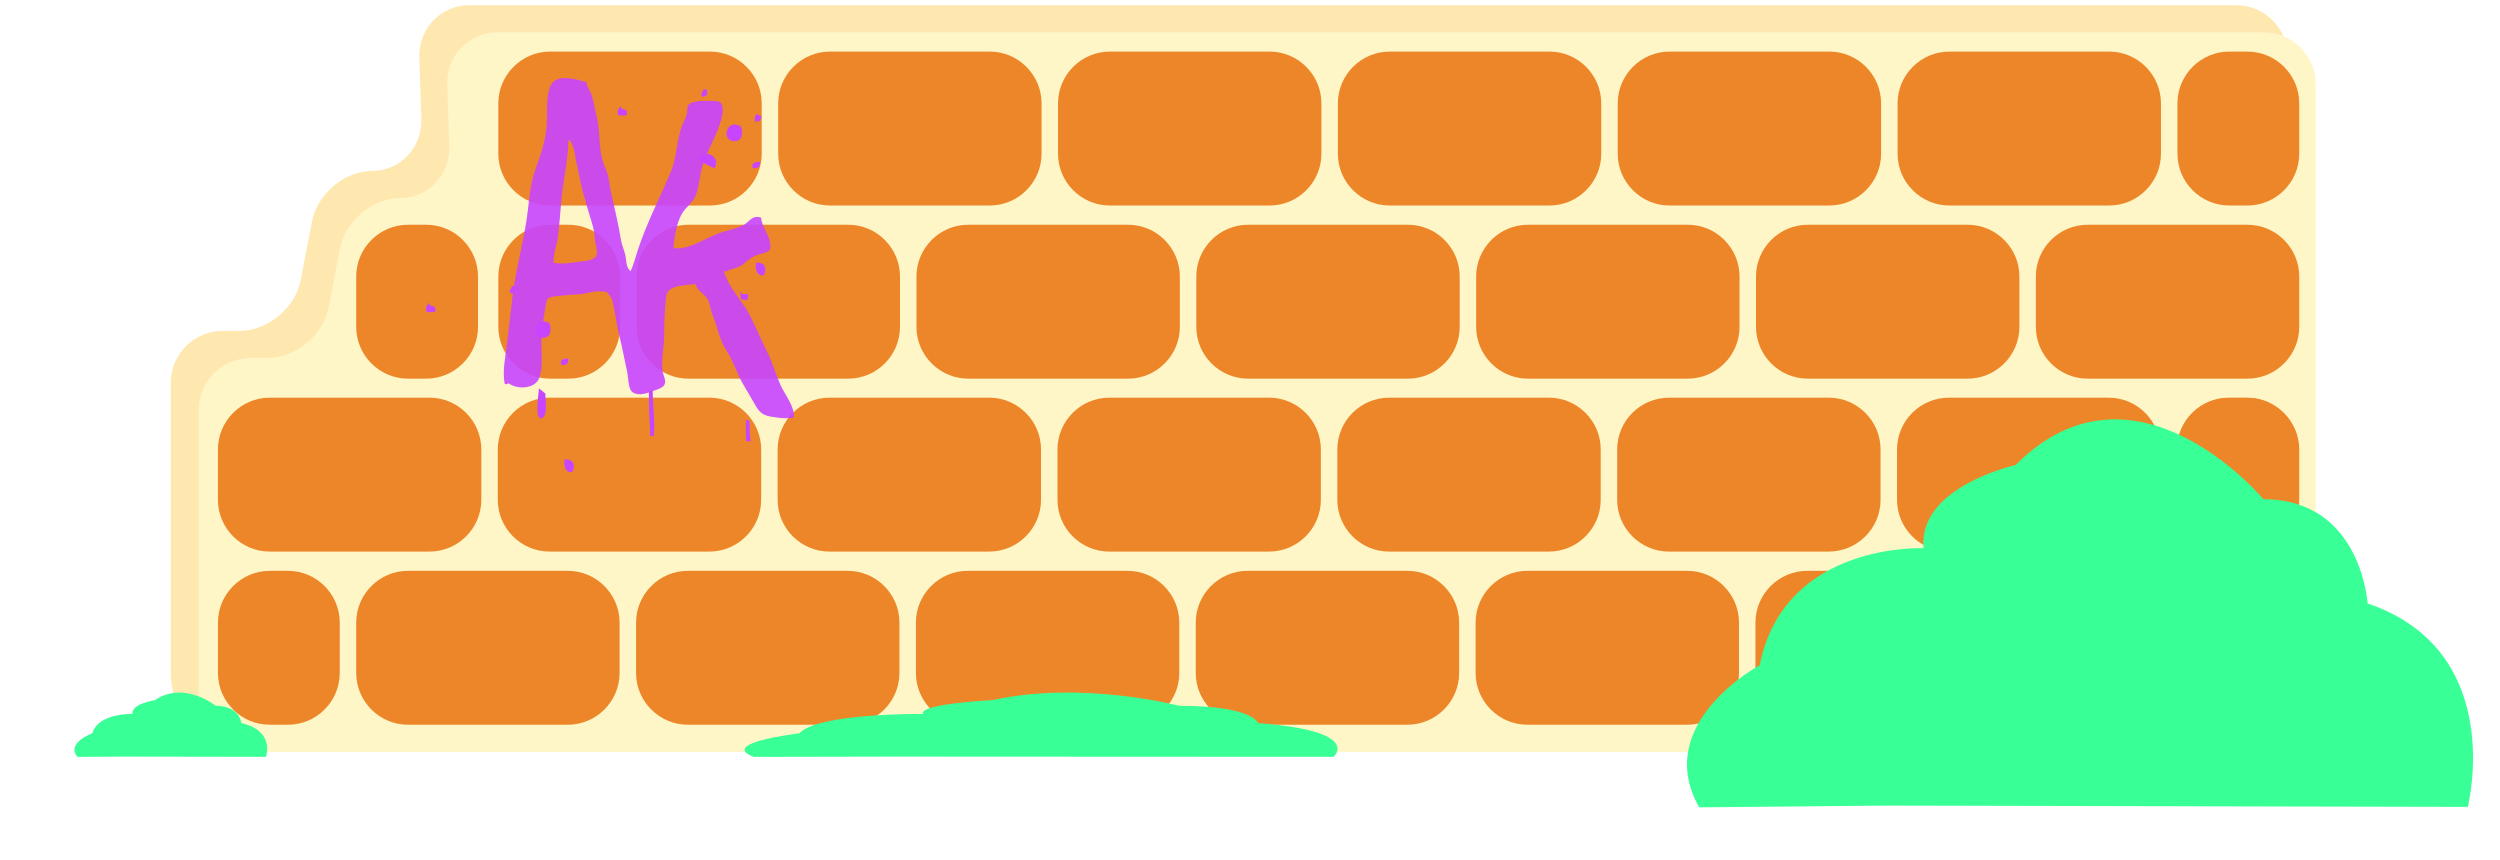
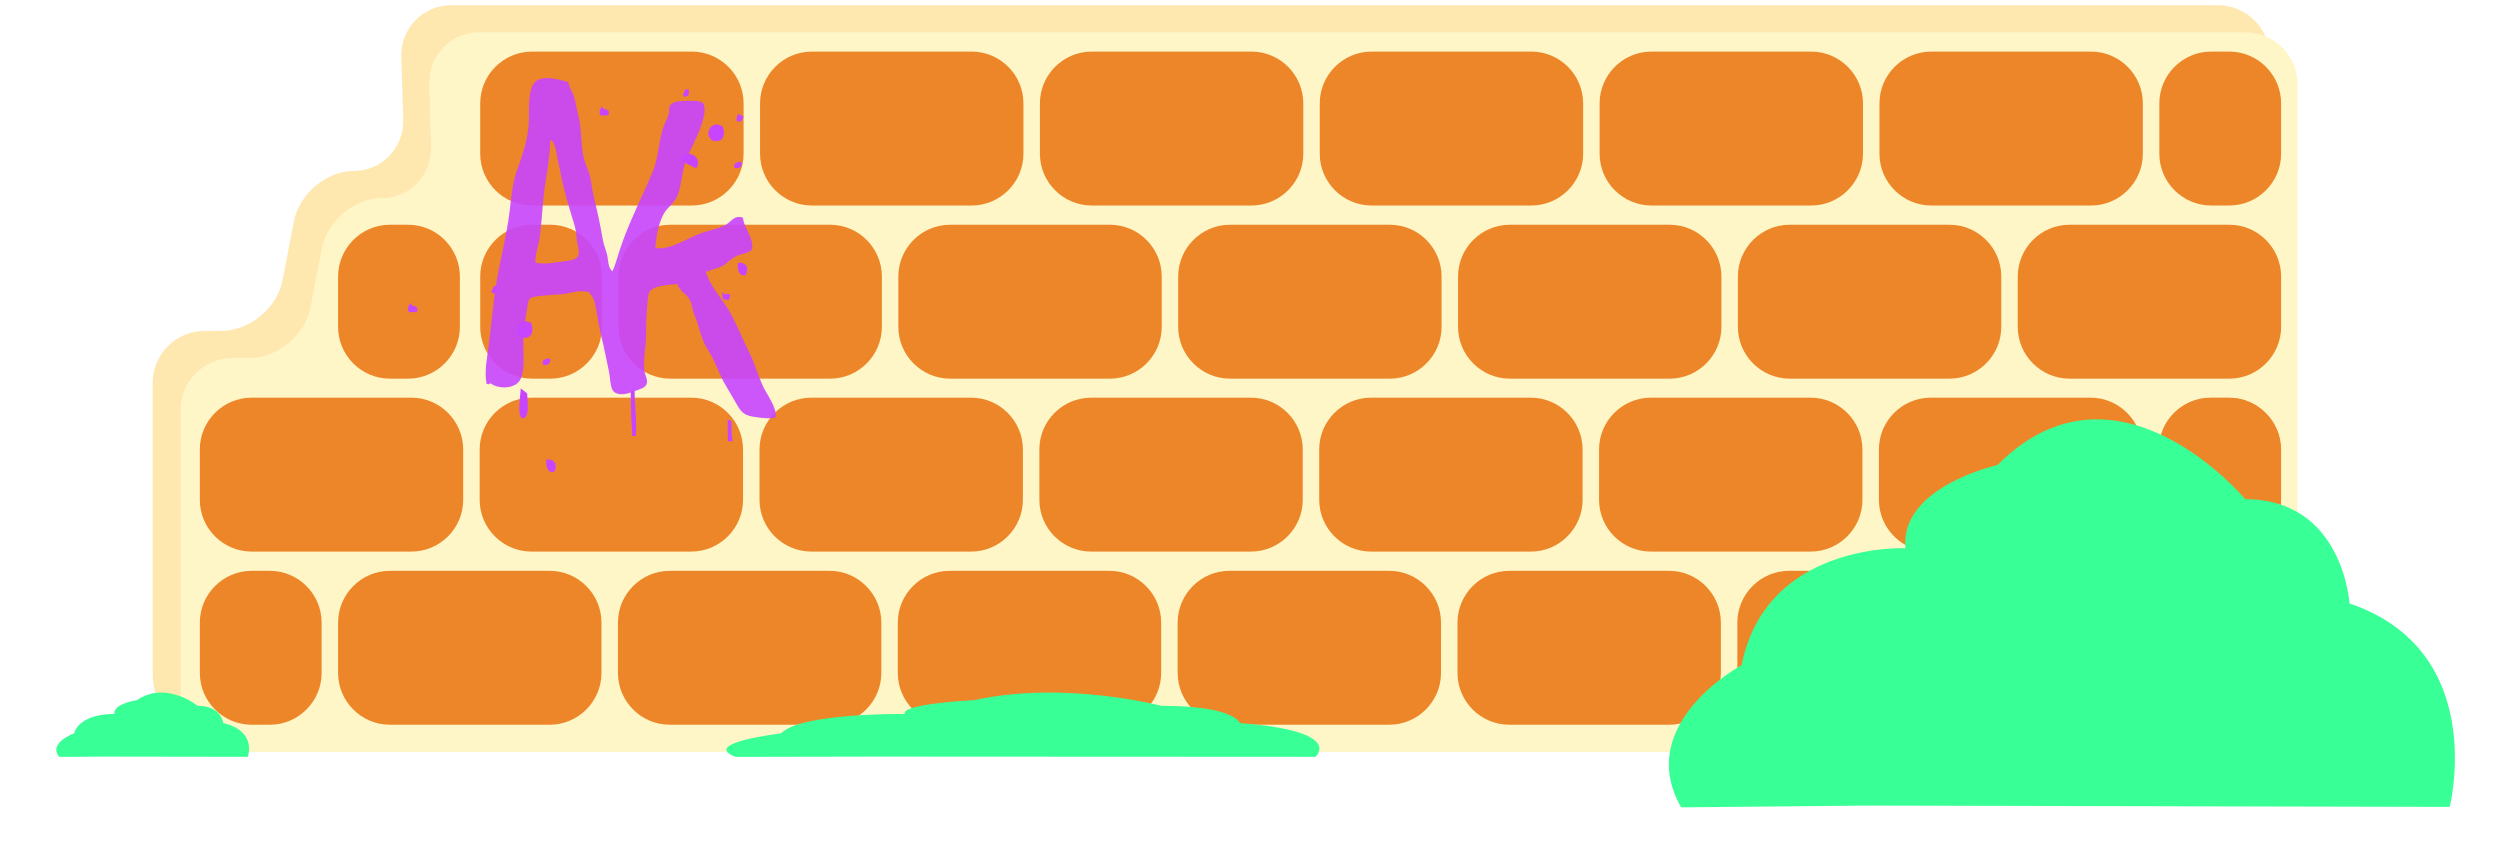
- <svg xmlns="http://www.w3.org/2000/svg" version="1.1" x="0px" y="0px" width="483px" height="166px" viewBox="-14.381 -1 483 166" overflow="visible" enable-background="new -14.381 -1 483 166" xml:space="preserve">
-   <defs>
- </defs>
-   <path fill="#FFE7B0" d="M427.619,129.02c0,5.5-4.5,10-10,10H41.847c-5.5,0-12.976,0-16.614,0c-3.638,0-6.614-4.5-6.614-10V72.933  c0-5.5,4.5-10,10-10h3.213c5.5,0,10.849-4.419,11.887-9.82l2.167-11.275c1.038-5.401,6.288-9.82,11.667-9.82  s9.639-4.498,9.468-9.995L66.644,9.995C66.473,4.498,70.832,0,76.332,0h341.287c5.5,0,10,4.5,10,10V129.02z" />
-   <path fill="#FFF6C7" d="M433.013,134.27c0,5.5-4.5,10-10,10h-389c-5.5,0-10-4.5-10-10V78.183c0-5.5,4.5-10,10-10h3.213  c5.5,0,10.85-4.419,11.887-9.82l2.167-11.275c1.038-5.401,6.288-9.82,11.667-9.82s9.639-4.498,9.467-9.995l-0.375-12.027  c-0.172-5.498,4.188-9.995,9.688-9.995h341.287c5.5,0,10,4.5,10,10L433.013,134.27L433.013,134.27z" />
-   <path fill="#ED8629" d="M159.498,62.157c0,5.5-4.5,10-10,10h-30.887c-5.5,0-10-4.5-10-10V52.42c0-5.5,4.5-10,10-10h30.887  c5.5,0,10,4.5,10,10V62.157z" />
-   <path fill="#ED8629" d="M213.564,62.157c0,5.5-4.5,10-10,10h-30.885c-5.5,0-10-4.5-10-10V52.42c0-5.5,4.5-10,10-10h30.885  c5.5,0,10,4.5,10,10V62.157L213.564,62.157z" />
-   <path fill="#ED8629" d="M267.633,62.157c0,5.5-4.5,10-10,10h-30.888c-5.5,0-10-4.5-10-10V52.42c0-5.5,4.5-10,10-10h30.888  c5.5,0,10,4.5,10,10V62.157z" />
-   <path fill="#ED8629" d="M321.698,62.157c0,5.5-4.5,10-10,10h-30.886c-5.5,0-10-4.5-10-10V52.42c0-5.5,4.5-10,10-10h30.886  c5.5,0,10,4.5,10,10V62.157z" />
-   <path fill="#ED8629" d="M375.766,62.157c0,5.5-4.5,10-10,10h-30.887c-5.5,0-10-4.5-10-10V52.42c0-5.5,4.5-10,10-10h30.888  c5.5,0,10,4.5,10,10L375.766,62.157L375.766,62.157z" />
-   <path fill="#ED8629" d="M429.832,62.157c0,5.5-4.5,10-10,10h-30.886c-5.5,0-10-4.5-10-10V52.42c0-5.5,4.5-10,10-10h30.886  c5.5,0,10,4.5,10,10V62.157z" />
-   <path fill="#ED8629" d="M132.782,28.704c0,5.5-4.5,10-10,10H91.896c-5.5,0-10-4.5-10-10v-9.736c0-5.5,4.5-10,10-10h30.886  c5.5,0,10,4.5,10,10V28.704z" />
-   <path fill="#ED8629" d="M186.849,28.704c0,5.5-4.5,10-10,10h-30.887c-5.5,0-10-4.5-10-10v-9.736c0-5.5,4.5-10,10-10h30.887  c5.5,0,10,4.5,10,10V28.704z" />
-   <path fill="#ED8629" d="M240.916,28.704c0,5.5-4.5,10-10,10H200.03c-5.5,0-10-4.5-10-10v-9.736c0-5.5,4.5-10,10-10h30.886  c5.5,0,10,4.5,10,10V28.704z" />
-   <path fill="#ED8629" d="M294.983,28.704c0,5.5-4.5,10-10,10h-30.888c-5.5,0-10-4.5-10-10v-9.736c0-5.5,4.5-10,10-10h30.888  c5.5,0,10,4.5,10,10V28.704z" />
-   <path fill="#ED8629" d="M349.05,28.704c0,5.5-4.5,10-10,10h-30.887c-5.5,0-10-4.5-10-10v-9.736c0-5.5,4.5-10,10-10h30.887  c5.5,0,10,4.5,10,10V28.704z" />
-   <path fill="#ED8629" d="M403.117,28.704c0,5.5-4.5,10-10,10H362.23c-5.5,0-10-4.5-10-10v-9.736c0-5.5,4.5-10,10-10h30.887  c5.5,0,10,4.5,10,10V28.704z" />
-   <path fill="#ED8629" d="M77.97,62.157c0,5.5-4.5,10-10,10h-3.531c-5.5,0-10-4.5-10-10V52.42c0-5.5,4.5-10,10-10h3.531  c5.5,0,10,4.5,10,10V62.157z" />
-   <path fill="#ED8629" d="M105.428,62.157c0,5.5-4.5,10-10,10h-3.531c-5.5,0-10-4.5-10-10V52.42c0-5.5,4.5-10,10-10h3.531  c5.5,0,10,4.5,10,10V62.157z" />
-   <path fill="#ED8629" d="M429.832,95.611c0,5.5-4.5,10-10,10h-3.531c-5.5,0-10-4.5-10-10v-9.736c0-5.5,4.5-10,10-10h3.531  c5.5,0,10,4.5,10,10V95.611z" />
-   <path fill="#ED8629" d="M429.832,28.704c0,5.5-4.5,10-10,10h-3.531c-5.5,0-10-4.5-10-10v-9.736c0-5.5,4.5-10,10-10h3.531  c5.5,0,10,4.5,10,10V28.704z" />
-   <path fill="#ED8629" d="M78.609,95.566c0,5.5-4.5,10-10,10H37.723c-5.5,0-10-4.5-10-10V85.83c0-5.5,4.5-10,10-10h30.886  c5.5,0,10,4.5,10,10V95.566z" />
-   <path fill="#ED8629" d="M105.324,129.02c0,5.5-4.5,10-10,10H64.438c-5.5,0-10-4.5-10-10v-9.736c0-5.5,4.5-10,10-10h30.886  c5.5,0,10,4.5,10,10V129.02z" />
-   <path fill="#ED8629" d="M159.391,129.02c0,5.5-4.5,10-10,10h-30.886c-5.5,0-10-4.5-10-10v-9.736c0-5.5,4.5-10,10-10h30.887  c5.5,0,10,4.5,10,10L159.391,129.02L159.391,129.02z" />
-   <path fill="#ED8629" d="M213.458,129.02c0,5.5-4.5,10-10,10h-30.886c-5.5,0-10-4.5-10-10v-9.736c0-5.5,4.5-10,10-10h30.886  c5.5,0,10,4.5,10,10V129.02z" />
-   <path fill="#ED8629" d="M267.525,129.02c0,5.5-4.5,10-10,10h-30.887c-5.5,0-10-4.5-10-10v-9.736c0-5.5,4.5-10,10-10h30.888  c5.5,0,10,4.5,10,10L267.525,129.02L267.525,129.02z" />
-   <path fill="#ED8629" d="M321.592,129.02c0,5.5-4.5,10-10,10h-30.886c-5.5,0-10-4.5-10-10v-9.736c0-5.5,4.5-10,10-10h30.886  c5.5,0,10,4.5,10,10V129.02z" />
-   <path fill="#ED8629" d="M375.659,129.02c0,5.5-4.5,10-10,10h-30.887c-5.5,0-10-4.5-10-10v-9.736c0-5.5,4.5-10,10-10h30.887  c5.5,0,10,4.5,10,10V129.02z" />
-   <path fill="#ED8629" d="M429.726,129.02c0,5.5-4.5,10-10,10h-30.887c-5.5,0-10-4.5-10-10v-9.736c0-5.5,4.5-10,10-10h30.887  c5.5,0,10,4.5,10,10V129.02z" />
-   <path fill="#ED8629" d="M132.676,95.566c0,5.5-4.5,10-10,10H91.79c-5.5,0-10-4.5-10-10V85.83c0-5.5,4.5-10,10-10h30.886  c5.5,0,10,4.5,10,10V95.566z" />
-   <path fill="#ED8629" d="M186.743,95.566c0,5.5-4.5,10-10,10h-30.887c-5.5,0-10-4.5-10-10V85.83c0-5.5,4.5-10,10-10h30.887  c5.5,0,10,4.5,10,10V95.566z" />
-   <path fill="#ED8629" d="M240.809,95.566c0,5.5-4.5,10-10,10h-30.885c-5.5,0-10-4.5-10-10V85.83c0-5.5,4.5-10,10-10h30.885  c5.5,0,10,4.5,10,10V95.566z" />
-   <path fill="#ED8629" d="M294.877,95.566c0,5.5-4.5,10-10,10H253.99c-5.5,0-10-4.5-10-10V85.83c0-5.5,4.5-10,10-10h30.887  c5.5,0,10,4.5,10,10V95.566z" />
-   <path fill="#ED8629" d="M348.943,95.566c0,5.5-4.5,10-10,10h-30.887c-5.5,0-10-4.5-10-10V85.83c0-5.5,4.5-10,10-10h30.887  c5.5,0,10,4.5,10,10V95.566z" />
-   <path fill="#ED8629" d="M403.011,95.566c0,5.5-4.5,10-10,10h-30.887c-5.5,0-10-4.5-10-10V85.83c0-5.5,4.5-10,10-10h30.887  c5.5,0,10,4.5,10,10V95.566z" />
-   <path fill="#ED8629" d="M51.258,129.02c0,5.5-4.5,10-10,10h-3.531c-5.5,0-10-4.5-10-10v-9.736c0-5.5,4.5-10,10-10h3.531  c5.5,0,10,4.5,10,10V129.02z" />
-   <path fill="#ED8629" d="M429.726,95.566c0,5.5-4.5,10-10,10h-3.531c-5.5,0-10-4.5-10-10V85.83c0-5.5,4.5-10,10-10h3.531  c5.5,0,10,4.5,10,10V95.566z" />
-   <path opacity="0.9" fill="#C845FF" d="M136.407,73.369c-0.945-2.139-1.459-4.183-2.54-6.317c-1.211-2.394-2.164-4.819-3.448-7.264  c-1.32-2.518-3.646-4.899-4.592-7.4c-0.161-0.428-0.402-0.597-0.291-1.097c0.103,0.05,0.182,0.177,0.29,0.213  c0.914-0.6,2.347-0.632,3.371-1.445c1.223-0.971,1.78-1.565,3.312-1.976c1.792-0.477,2.216-0.643,1.85-2.41  c-0.298-1.442-1.633-3.185-1.695-4.629c-1.791-0.598-2.257,0.89-3.54,1.504c-1.407,0.673-3.117,0.992-4.622,1.519  c-2.485,0.87-5.887,3.319-8.76,2.851c0.163-2.426,0.716-5.839,2.351-7.61c0.935-1.013,1.618-1.58,2.063-2.897  c0.479-1.411,0.632-3.001,0.954-4.489c0.624-2.872,2.31-5.418,3.327-8.228c0.407-1.128,0.792-2.157,0.812-3.494  c0.022-1.603-0.736-1.709-2.413-1.714c-1.147-0.002-3.484-0.121-4.221,0.801c-0.355,0.444-0.144,1.195-0.297,1.722  c-0.184,0.636-0.55,1.348-0.825,2.014c-1.171,2.842-1.062,6.227-2.205,8.98c-2.106,5.07-4.68,9.973-6.359,15.049  c-0.496,1.499-0.896,3.044-1.467,4.348c-0.924-0.624-0.814-2.245-1.03-3.129c-0.25-1.026-0.672-1.934-0.849-2.977  c-0.423-2.483-0.986-5.179-1.596-7.628c-0.342-1.37-0.535-2.85-0.783-4.242c-0.229-1.287-0.89-2.379-1.216-3.593  c-0.733-2.73-0.396-5.623-1.095-8.322c-0.315-1.222-0.505-2.664-0.883-3.898c-0.272-0.894-0.955-1.787-1.102-2.733  c-2.106-0.621-5.72-1.664-6.848,0.545c-1.122,2.193-0.581,5.992-0.872,8.419c-0.346,2.909-1.185,5.271-2.107,7.805  c-0.925,2.534-1.176,5.353-1.5,8.125c-0.656,5.619-2.286,10.849-2.948,16.526c-0.363,3.1-0.724,6.199-1.085,9.299  c-0.291,2.477-0.91,5.1-0.421,7.562c0.14,0.061,0.259,0.044,0.402,0.087l0.313-0.208c1.912,1.368,5.185,0.998,5.938-0.975  c0.955-2.504,0.217-5.592,0.521-8.191c0.151-1.292,0.154-2.708,0.448-3.967c0.116-0.497,0.322-2.775,0.703-3.184  c0.497-0.531,2.445-0.543,3.262-0.661c1.177-0.171,2.487-0.103,3.667-0.312c1.17-0.205,2.299-0.609,3.697-0.426  c1.004,0.132,0.477-0.201,1.131,0.538c0.336,0.38,0.677,1.029,0.782,1.478c0.495,2.137,0.759,4.479,1.299,6.612  c0.579,2.285,1.011,4.735,1.514,6.993c0.19,0.858,0.183,2.505,0.626,3.348c0.58,1.102,2.209,1.021,3.436,0.57  c0.82-0.305,2.397-0.726,2.891-1.229c0.831-0.848,0.041-1.9-0.108-2.842c-0.345-2.184,0.306-4.901,0.292-7.081  c-0.018-2.418,0.124-5.239,0.414-7.56c0.27-2.173,3.768-1.974,5.629-2.292c0.328,1.336,1.629,1.824,2.272,2.86  c0.634,1.023,0.609,2.227,1.04,3.188c0.89,1.982,1.242,4.636,2.544,6.612c1.528,2.32,2.092,4.649,3.523,7.012  c0.826,1.364,1.544,2.678,2.364,4.061c0.977,1.65,2.041,1.836,4.055,2.085c1.083,0.134,2.294,0.226,3.179-0.021  C139.335,77.831,137.15,75.054,136.407,73.369z M100.673,48.626c-0.537,0.682-2.052,0.806-3.045,0.92  c-1.778,0.203-3.208,0.575-5.05,0.2c-0.148-1.542,0.648-3.43,0.833-5.015c0.252-2.167,0.464-4.346,0.613-6.501  c0.274-3.913,1.348-8.007,1.392-11.919l0.015-0.127c0.44-0.535,1.139,1.73,1.213,2.391c0.153,1.375,0.541,2.525,0.785,3.916  c0.463,2.643,1.339,5.596,2.16,8.296c0.43,1.413,0.895,2.699,0.924,4.158C100.536,46.051,101.35,47.762,100.673,48.626z" />
-   <path fill="#C845FF" d="M127.725,23.021c-2.062-0.054-2.457,3.137-0.317,3.248c1.665,0.087,1.873-1.649,1.273-2.956  c-0.415-0.028-0.809-0.277-1.206-0.292" />
-   <path fill="#C845FF" d="M105.475,19.521c-0.46,0.541-0.669,1.037-0.406,1.712c0.408,0.122,1.207,0.123,1.618,0  c0.26-1.064-0.214-0.995-0.962-1.212" />
-   <path fill="#C845FF" d="M128.725,55.271c-0.105,0.412-0.007,1.041,0.031,1.463c0.251,0.092,0.923,0.27,1.16,0.282  c0.197-0.397,0.258-0.729,0.283-1.165c-0.33-0.05-1.402-0.014-1.225-0.08" />
-   <path fill="#C845FF" d="M130.975,30.771c0.064,0.212-0.022,0.484,0.024,0.711c1.096,0.094,1.453-0.127,1.438-1.174  c-0.533-0.152-0.769,0.05-1.212,0.212" />
-   <path fill="#C845FF" d="M131.975,20.771c-0.428,0.474-0.676,0.964-0.462,1.712c1.028-0.022,0.903-0.024,1.249-0.981  c-0.304-0.174-0.676-0.352-1.037-0.481" />
-   <path fill="#C845FF" d="M120.975,17.271c0.155,0.153,0.323,0.112,0.293,0.457c1.004-0.214,1.006-0.27,0.919-1.418  c-0.855-0.244-0.707,0.2-0.962,0.711" />
-   <path fill="#C845FF" d="M131.725,49.521c-0.248,1.236,0.021,2.934,1.456,2.656c0.714-1.355,0.155-2.54-1.456-2.406" />
-   <path fill="#C845FF" d="M121.225,29.271c-0.295,0.132-0.516,0.101-0.766,0.357c0.773,0.775,2.166,1.484,3.208,1.873  c1.336-2.259-1.895-3.792-2.942-1.98" />
-   <path fill="#C845FF" d="M129.725,80.021c0,1.403-0.032,2.829,0.038,4.218c0.329,0.034,0.611,0.016,0.937-0.007  c-0.379-1.235-0.186-2.62-0.27-3.917c-0.323-0.124-0.617-0.223-0.955-0.294" />
-   <path fill="#C845FF" d="M110.975,74.521c0,2.943,0.122,5.85,0.287,8.711c0.086-0.012,0.599-0.018,0.676,0  c0.292-2.714-0.213-5.861-0.213-8.711" />
-   <path fill="#C845FF" d="M89.725,74.021c0.041,0.71-0.986,6.551,0.7,5.705c1.056-0.53,0.55-3.639,0.55-4.705" />
-   <path fill="#C845FF" d="M90.725,61.021c-2.062-0.054-2.457,3.137-0.317,3.248c1.665,0.087,1.873-1.649,1.273-2.956  c-0.415-0.028-0.809-0.277-1.206-0.292" />
-   <path fill="#C845FF" d="M68.475,57.521c-0.46,0.541-0.669,1.037-0.406,1.712c0.408,0.122,1.207,0.123,1.618,0  c0.26-1.064-0.214-0.995-0.962-1.212" />
-   <path fill="#C845FF" d="M93.975,68.771c0.064,0.212-0.022,0.484,0.024,0.711c1.096,0.094,1.453-0.127,1.438-1.174  c-0.533-0.152-0.769,0.05-1.212,0.212" />
-   <path fill="#C845FF" d="M83.975,55.271c0.155,0.153,0.323,0.112,0.293,0.457c1.004-0.214,1.006-0.27,0.919-1.418  c-0.855-0.244-0.707,0.2-0.962,0.711" />
-   <path fill="#C845FF" d="M94.725,87.521c-0.248,1.235,0.021,2.934,1.456,2.655c0.714-1.354,0.155-2.54-1.456-2.405" />
-   <path fill="#39FF97" d="M9.413,145.177l27.577,0.043c0,0,1.889-4.996-4.746-6.519c0,0-0.299-3.34-4.938-3.34  c0,0-6.086-4.937-11.739-1.095c0,0-4.634,0.693-4.358,2.664c0,0-6.594-0.211-7.765,3.748c0,0-5.135,1.861-2.863,4.555L9.413,145.177  z" />
-   <path fill="#39FF97" d="M158.417,145.177l84.843,0.044c0,0,5.812-4.996-14.6-6.519c0,0-0.922-3.341-15.193-3.341  c0,0-18.727-4.936-36.117-1.096c0,0-14.258,0.693-13.41,2.666c0,0-20.288-0.211-23.888,3.748c0,0-15.798,1.861-8.81,4.553  L158.417,145.177z" />
-   <path fill="#39FF97" d="M349.93,154.639l112.466,0.254c0,0,7.704-30.128-19.354-39.307c0,0-1.223-20.141-20.141-20.141  c0,0-24.822-29.764-47.873-6.6c0,0-18.9,4.178-17.775,16.072c0,0-26.893-1.272-31.665,22.604c0,0-20.941,11.223-11.679,27.461  L349.93,154.639z" />
+ <svg xmlns="http://www.w3.org/2000/svg" version="1.1" id="Layer_1" x="0px" y="0px" width="483px" height="166px" viewBox="-3.5 0 483 166" enable-background="new -3.5 0 483 166" xml:space="preserve">
+   <g>
+     <path fill="#FFE7B0" d="M435,130.02c0,5.5-4.5,10-10,10H49.228c-5.5,0-12.976,0-16.614,0c-3.638,0-6.614-4.5-6.614-10V73.933   c0-5.5,4.5-10,10-10h3.213c5.5,0,10.849-4.419,11.887-9.82l2.167-11.275c1.038-5.401,6.288-9.82,11.667-9.82   s9.639-4.498,9.468-9.995l-0.377-12.028C73.854,5.498,78.213,1,83.713,1H425c5.5,0,10,4.5,10,10V130.02z" />
+   </g>
+   <g>
+     <path fill="#FFF6C7" d="M440.394,135.27c0,5.5-4.5,10-10,10h-389c-5.5,0-10-4.5-10-10V79.183c0-5.5,4.5-10,10-10h3.213   c5.5,0,10.85-4.419,11.887-9.82l2.167-11.275c1.038-5.401,6.288-9.82,11.667-9.82s9.639-4.498,9.467-9.995L79.42,16.246   c-0.172-5.498,4.188-9.995,9.688-9.995h341.287c5.5,0,10,4.5,10,10L440.394,135.27L440.394,135.27z" />
+   </g>
+   <g>
+     <path fill="#ED8629" d="M166.879,63.157c0,5.5-4.5,10-10,10h-30.887c-5.5,0-10-4.5-10-10V53.42c0-5.5,4.5-10,10-10h30.887   c5.5,0,10,4.5,10,10V63.157z" />
+   </g>
+   <g>
+     <path fill="#ED8629" d="M220.945,63.157c0,5.5-4.5,10-10,10H180.06c-5.5,0-10-4.5-10-10V53.42c0-5.5,4.5-10,10-10h30.885   c5.5,0,10,4.5,10,10V63.157L220.945,63.157z" />
+   </g>
+   <g>
+     <path fill="#ED8629" d="M275.014,63.157c0,5.5-4.5,10-10,10h-30.888c-5.5,0-10-4.5-10-10V53.42c0-5.5,4.5-10,10-10h30.888   c5.5,0,10,4.5,10,10V63.157z" />
+   </g>
+   <g>
+     <path fill="#ED8629" d="M329.079,63.157c0,5.5-4.5,10-10,10h-30.886c-5.5,0-10-4.5-10-10V53.42c0-5.5,4.5-10,10-10h30.886   c5.5,0,10,4.5,10,10V63.157z" />
+   </g>
+   <g>
+     <path fill="#ED8629" d="M383.146,63.157c0,5.5-4.5,10-10,10H342.26c-5.5,0-10-4.5-10-10V53.42c0-5.5,4.5-10,10-10h30.888   c5.5,0,10,4.5,10,10L383.146,63.157L383.146,63.157z" />
+   </g>
+   <g>
+     <path fill="#ED8629" d="M437.213,63.157c0,5.5-4.5,10-10,10h-30.886c-5.5,0-10-4.5-10-10V53.42c0-5.5,4.5-10,10-10h30.886   c5.5,0,10,4.5,10,10V63.157z" />
+   </g>
+   <g>
+     <path fill="#ED8629" d="M140.163,29.704c0,5.5-4.5,10-10,10H99.277c-5.5,0-10-4.5-10-10v-9.736c0-5.5,4.5-10,10-10h30.886   c5.5,0,10,4.5,10,10V29.704z" />
+   </g>
+   <g>
+     <path fill="#ED8629" d="M194.23,29.704c0,5.5-4.5,10-10,10h-30.887c-5.5,0-10-4.5-10-10v-9.736c0-5.5,4.5-10,10-10h30.887   c5.5,0,10,4.5,10,10V29.704z" />
+   </g>
+   <g>
+     <path fill="#ED8629" d="M248.297,29.704c0,5.5-4.5,10-10,10h-30.886c-5.5,0-10-4.5-10-10v-9.736c0-5.5,4.5-10,10-10h30.886   c5.5,0,10,4.5,10,10V29.704z" />
+   </g>
+   <g>
+     <path fill="#ED8629" d="M302.364,29.704c0,5.5-4.5,10-10,10h-30.888c-5.5,0-10-4.5-10-10v-9.736c0-5.5,4.5-10,10-10h30.888   c5.5,0,10,4.5,10,10V29.704z" />
+   </g>
+   <g>
+     <path fill="#ED8629" d="M356.431,29.704c0,5.5-4.5,10-10,10h-30.887c-5.5,0-10-4.5-10-10v-9.736c0-5.5,4.5-10,10-10h30.887   c5.5,0,10,4.5,10,10V29.704z" />
+   </g>
+   <g>
+     <path fill="#ED8629" d="M410.498,29.704c0,5.5-4.5,10-10,10h-30.887c-5.5,0-10-4.5-10-10v-9.736c0-5.5,4.5-10,10-10h30.887   c5.5,0,10,4.5,10,10V29.704z" />
+   </g>
+   <g>
+     <path fill="#ED8629" d="M85.351,63.157c0,5.5-4.5,10-10,10H71.82c-5.5,0-10-4.5-10-10V53.42c0-5.5,4.5-10,10-10h3.531   c5.5,0,10,4.5,10,10V63.157z" />
+   </g>
+   <g>
+     <path fill="#ED8629" d="M112.809,63.157c0,5.5-4.5,10-10,10h-3.531c-5.5,0-10-4.5-10-10V53.42c0-5.5,4.5-10,10-10h3.531   c5.5,0,10,4.5,10,10V63.157z" />
+   </g>
+   <g>
+     <path fill="#ED8629" d="M437.213,96.611c0,5.5-4.5,10-10,10h-3.531c-5.5,0-10-4.5-10-10v-9.736c0-5.5,4.5-10,10-10h3.531   c5.5,0,10,4.5,10,10V96.611z" />
+   </g>
+   <g>
+     <path fill="#ED8629" d="M437.213,29.704c0,5.5-4.5,10-10,10h-3.531c-5.5,0-10-4.5-10-10v-9.736c0-5.5,4.5-10,10-10h3.531   c5.5,0,10,4.5,10,10V29.704z" />
+   </g>
+   <g>
+     <path fill="#ED8629" d="M85.99,96.566c0,5.5-4.5,10-10,10H45.104c-5.5,0-10-4.5-10-10V86.83c0-5.5,4.5-10,10-10H75.99   c5.5,0,10,4.5,10,10V96.566z" />
+   </g>
+   <g>
+     <path fill="#ED8629" d="M112.705,130.02c0,5.5-4.5,10-10,10H71.819c-5.5,0-10-4.5-10-10v-9.736c0-5.5,4.5-10,10-10h30.886   c5.5,0,10,4.5,10,10V130.02z" />
+   </g>
+   <g>
+     <path fill="#ED8629" d="M166.772,130.02c0,5.5-4.5,10-10,10h-30.886c-5.5,0-10-4.5-10-10v-9.736c0-5.5,4.5-10,10-10h30.887   c5.5,0,10,4.5,10,10L166.772,130.02L166.772,130.02z" />
+   </g>
+   <g>
+     <path fill="#ED8629" d="M220.839,130.02c0,5.5-4.5,10-10,10h-30.886c-5.5,0-10-4.5-10-10v-9.736c0-5.5,4.5-10,10-10h30.886   c5.5,0,10,4.5,10,10V130.02z" />
+   </g>
+   <g>
+     <path fill="#ED8629" d="M274.906,130.02c0,5.5-4.5,10-10,10H234.02c-5.5,0-10-4.5-10-10v-9.736c0-5.5,4.5-10,10-10h30.888   c5.5,0,10,4.5,10,10L274.906,130.02L274.906,130.02z" />
+   </g>
+   <g>
+     <path fill="#ED8629" d="M328.973,130.02c0,5.5-4.5,10-10,10h-30.886c-5.5,0-10-4.5-10-10v-9.736c0-5.5,4.5-10,10-10h30.886   c5.5,0,10,4.5,10,10V130.02z" />
+   </g>
+   <g>
+     <path fill="#ED8629" d="M383.04,130.02c0,5.5-4.5,10-10,10h-30.887c-5.5,0-10-4.5-10-10v-9.736c0-5.5,4.5-10,10-10h30.887   c5.5,0,10,4.5,10,10V130.02z" />
+   </g>
+   <g>
+     <path fill="#ED8629" d="M437.106,130.02c0,5.5-4.5,10-10,10H396.22c-5.5,0-10-4.5-10-10v-9.736c0-5.5,4.5-10,10-10h30.887   c5.5,0,10,4.5,10,10V130.02z" />
+   </g>
+   <g>
+     <path fill="#ED8629" d="M140.057,96.566c0,5.5-4.5,10-10,10H99.171c-5.5,0-10-4.5-10-10V86.83c0-5.5,4.5-10,10-10h30.886   c5.5,0,10,4.5,10,10V96.566z" />
+   </g>
+   <g>
+     <path fill="#ED8629" d="M194.124,96.566c0,5.5-4.5,10-10,10h-30.887c-5.5,0-10-4.5-10-10V86.83c0-5.5,4.5-10,10-10h30.887   c5.5,0,10,4.5,10,10V96.566z" />
+   </g>
+   <g>
+     <path fill="#ED8629" d="M248.189,96.566c0,5.5-4.5,10-10,10h-30.885c-5.5,0-10-4.5-10-10V86.83c0-5.5,4.5-10,10-10h30.885   c5.5,0,10,4.5,10,10V96.566z" />
+   </g>
+   <g>
+     <path fill="#ED8629" d="M302.258,96.566c0,5.5-4.5,10-10,10h-30.887c-5.5,0-10-4.5-10-10V86.83c0-5.5,4.5-10,10-10h30.887   c5.5,0,10,4.5,10,10V96.566z" />
+   </g>
+   <g>
+     <path fill="#ED8629" d="M356.324,96.566c0,5.5-4.5,10-10,10h-30.887c-5.5,0-10-4.5-10-10V86.83c0-5.5,4.5-10,10-10h30.887   c5.5,0,10,4.5,10,10V96.566z" />
+   </g>
+   <g>
+     <path fill="#ED8629" d="M410.392,96.566c0,5.5-4.5,10-10,10h-30.887c-5.5,0-10-4.5-10-10V86.83c0-5.5,4.5-10,10-10h30.887   c5.5,0,10,4.5,10,10V96.566z" />
+   </g>
+   <g>
+     <path fill="#ED8629" d="M58.639,130.02c0,5.5-4.5,10-10,10h-3.531c-5.5,0-10-4.5-10-10v-9.736c0-5.5,4.5-10,10-10h3.531   c5.5,0,10,4.5,10,10V130.02z" />
+   </g>
+   <g>
+     <path fill="#ED8629" d="M437.106,96.566c0,5.5-4.5,10-10,10h-3.531c-5.5,0-10-4.5-10-10V86.83c0-5.5,4.5-10,10-10h3.531   c5.5,0,10,4.5,10,10V96.566z" />
+   </g>
+   <path opacity="0.9" fill="#C845FF" d="M143.788,74.369c-0.945-2.139-1.459-4.183-2.54-6.317c-1.211-2.394-2.164-4.819-3.448-7.264  c-1.32-2.518-3.646-4.899-4.592-7.4c-0.161-0.428-0.402-0.597-0.291-1.097c0.103,0.05,0.182,0.177,0.29,0.213  c0.914-0.6,2.347-0.632,3.371-1.445c1.223-0.971,1.78-1.565,3.312-1.976c1.792-0.477,2.216-0.643,1.85-2.41  c-0.298-1.442-1.633-3.185-1.695-4.629c-1.791-0.598-2.257,0.89-3.54,1.504c-1.407,0.673-3.117,0.992-4.622,1.519  c-2.485,0.87-5.887,3.319-8.76,2.851c0.163-2.426,0.716-5.839,2.351-7.61c0.935-1.013,1.618-1.58,2.063-2.897  c0.479-1.411,0.632-3.001,0.954-4.489c0.624-2.872,2.31-5.418,3.327-8.228c0.407-1.128,0.792-2.157,0.812-3.494  c0.022-1.603-0.736-1.709-2.413-1.714c-1.147-0.002-3.484-0.121-4.221,0.801c-0.355,0.444-0.144,1.195-0.297,1.722  c-0.184,0.636-0.55,1.348-0.825,2.014c-1.171,2.842-1.062,6.227-2.205,8.98c-2.106,5.07-4.68,9.973-6.359,15.049  c-0.496,1.499-0.896,3.044-1.467,4.348c-0.924-0.624-0.814-2.245-1.03-3.129c-0.25-1.026-0.672-1.934-0.849-2.977  c-0.423-2.483-0.986-5.179-1.596-7.628c-0.342-1.37-0.535-2.85-0.783-4.242c-0.229-1.287-0.89-2.379-1.216-3.593  c-0.733-2.73-0.396-5.623-1.095-8.322c-0.315-1.222-0.505-2.664-0.883-3.898c-0.272-0.894-0.955-1.787-1.102-2.733  c-2.106-0.621-5.72-1.664-6.848,0.545c-1.122,2.193-0.581,5.992-0.872,8.419c-0.346,2.909-1.185,5.271-2.107,7.805  c-0.925,2.534-1.176,5.353-1.5,8.125c-0.656,5.619-2.286,10.849-2.948,16.526c-0.363,3.1-0.724,6.199-1.085,9.299  c-0.291,2.477-0.91,5.1-0.421,7.562c0.14,0.061,0.259,0.044,0.402,0.087l0.313-0.208c1.912,1.368,5.185,0.998,5.938-0.975  c0.955-2.504,0.217-5.592,0.521-8.191c0.151-1.292,0.154-2.708,0.448-3.967c0.116-0.497,0.322-2.775,0.703-3.184  c0.497-0.531,2.445-0.543,3.262-0.661c1.177-0.171,2.487-0.103,3.667-0.312c1.17-0.205,2.299-0.609,3.697-0.426  c1.004,0.132,0.477-0.201,1.131,0.538c0.336,0.38,0.677,1.029,0.782,1.478c0.495,2.137,0.759,4.479,1.299,6.612  c0.579,2.285,1.011,4.735,1.514,6.993c0.19,0.858,0.183,2.505,0.626,3.348c0.58,1.102,2.209,1.021,3.436,0.57  c0.82-0.305,2.397-0.726,2.891-1.229c0.831-0.848,0.041-1.9-0.108-2.842c-0.345-2.184,0.306-4.901,0.292-7.081  c-0.018-2.418,0.124-5.239,0.414-7.56c0.27-2.173,3.768-1.974,5.629-2.292c0.328,1.336,1.629,1.824,2.272,2.86  c0.634,1.023,0.609,2.227,1.04,3.188c0.89,1.982,1.242,4.636,2.544,6.612c1.528,2.32,2.092,4.649,3.523,7.012  c0.826,1.364,1.544,2.678,2.364,4.061c0.977,1.65,2.041,1.836,4.055,2.085c1.083,0.134,2.294,0.226,3.179-0.021  C146.716,78.831,144.531,76.054,143.788,74.369z M108.054,49.626c-0.537,0.682-2.052,0.806-3.045,0.92  c-1.778,0.203-3.208,0.575-5.05,0.2c-0.148-1.542,0.648-3.43,0.833-5.015c0.252-2.167,0.464-4.346,0.613-6.501  c0.274-3.913,1.348-8.007,1.392-11.919l0.015-0.127c0.44-0.535,1.139,1.73,1.213,2.391c0.153,1.375,0.541,2.525,0.785,3.916  c0.463,2.643,1.339,5.596,2.16,8.296c0.43,1.413,0.895,2.699,0.924,4.158C107.917,47.051,108.731,48.762,108.054,49.626z" />
+   <path fill="#C845FF" d="M135.106,24.021c-2.062-0.054-2.457,3.137-0.317,3.248c1.665,0.087,1.873-1.649,1.273-2.956  c-0.415-0.028-0.809-0.277-1.206-0.292" />
+   <path fill="#C845FF" d="M112.856,20.521c-0.46,0.541-0.669,1.037-0.406,1.712c0.408,0.122,1.207,0.123,1.618,0  c0.26-1.064-0.214-0.995-0.962-1.212" />
+   <path fill="#C845FF" d="M136.106,56.271c-0.105,0.412-0.007,1.041,0.031,1.463c0.251,0.092,0.923,0.27,1.16,0.282  c0.197-0.397,0.258-0.729,0.283-1.165c-0.33-0.05-1.402-0.014-1.225-0.08" />
+   <path fill="#C845FF" d="M138.356,31.771c0.064,0.212-0.022,0.484,0.024,0.711c1.096,0.094,1.453-0.127,1.438-1.174  c-0.533-0.152-0.769,0.05-1.212,0.212" />
+   <path fill="#C845FF" d="M139.356,21.771c-0.428,0.474-0.676,0.964-0.462,1.712c1.028-0.022,0.903-0.024,1.249-0.981  c-0.304-0.174-0.676-0.352-1.037-0.481" />
+   <path fill="#C845FF" d="M128.356,18.271c0.155,0.153,0.323,0.112,0.293,0.457c1.004-0.214,1.006-0.27,0.919-1.418  c-0.855-0.244-0.707,0.2-0.962,0.711" />
+   <path fill="#C845FF" d="M139.106,50.521c-0.248,1.236,0.021,2.934,1.456,2.656c0.714-1.355,0.155-2.54-1.456-2.406" />
+   <path fill="#C845FF" d="M128.606,30.271c-0.295,0.132-0.516,0.101-0.766,0.357c0.773,0.775,2.166,1.484,3.208,1.873  c1.336-2.259-1.895-3.792-2.942-1.98" />
+   <path fill="#C845FF" d="M137.106,81.021c0,1.403-0.032,2.829,0.038,4.218c0.329,0.034,0.611,0.016,0.937-0.007  c-0.379-1.235-0.186-2.62-0.27-3.917c-0.323-0.124-0.617-0.223-0.955-0.294" />
+   <path fill="#C845FF" d="M118.356,75.521c0,2.943,0.122,5.85,0.287,8.711c0.086-0.012,0.599-0.018,0.676,0  c0.292-2.714-0.213-5.861-0.213-8.711" />
+   <path fill="#C845FF" d="M97.106,75.021c0.041,0.71-0.986,6.551,0.7,5.705c1.056-0.53,0.55-3.639,0.55-4.705" />
+   <path fill="#C845FF" d="M98.106,62.021c-2.062-0.054-2.457,3.137-0.317,3.248c1.665,0.087,1.873-1.649,1.273-2.956  c-0.415-0.028-0.809-0.277-1.206-0.292" />
+   <path fill="#C845FF" d="M75.856,58.521c-0.46,0.541-0.669,1.037-0.406,1.712c0.408,0.122,1.207,0.123,1.618,0  c0.26-1.064-0.214-0.995-0.962-1.212" />
+   <path fill="#C845FF" d="M101.356,69.771c0.064,0.212-0.022,0.484,0.024,0.711c1.096,0.094,1.453-0.127,1.438-1.174  c-0.533-0.152-0.769,0.05-1.212,0.212" />
+   <path fill="#C845FF" d="M91.356,56.271c0.155,0.153,0.323,0.112,0.293,0.457c1.004-0.214,1.006-0.27,0.919-1.418  c-0.855-0.244-0.707,0.2-0.962,0.711" />
+   <path fill="#C845FF" d="M102.106,88.521c-0.248,1.235,0.021,2.934,1.456,2.655c0.714-1.354,0.155-2.54-1.456-2.405" />
+   <path fill="#39FF97" d="M16.793,146.177l27.577,0.043c0,0,1.889-4.996-4.746-6.519c0,0-0.299-3.34-4.938-3.34  c0,0-6.086-4.937-11.739-1.095c0,0-4.634,0.693-4.358,2.664c0,0-6.594-0.211-7.765,3.748c0,0-5.135,1.861-2.863,4.555  L16.793,146.177z" />
+   <path fill="#39FF97" d="M165.798,146.177l84.843,0.044c0,0,5.812-4.996-14.6-6.519c0,0-0.922-3.341-15.193-3.341  c0,0-18.727-4.936-36.117-1.096c0,0-14.258,0.693-13.41,2.666c0,0-20.288-0.211-23.888,3.748c0,0-15.798,1.861-8.81,4.553  L165.798,146.177z" />
+   <path fill="#39FF97" d="M357.311,155.639l112.466,0.254c0,0,7.704-30.128-19.354-39.307c0,0-1.223-20.141-20.141-20.141  c0,0-24.822-29.764-47.873-6.6c0,0-18.9,4.178-17.775,16.072c0,0-26.893-1.272-31.665,22.604c0,0-20.941,11.223-11.679,27.461  L357.311,155.639z" />
</svg>
